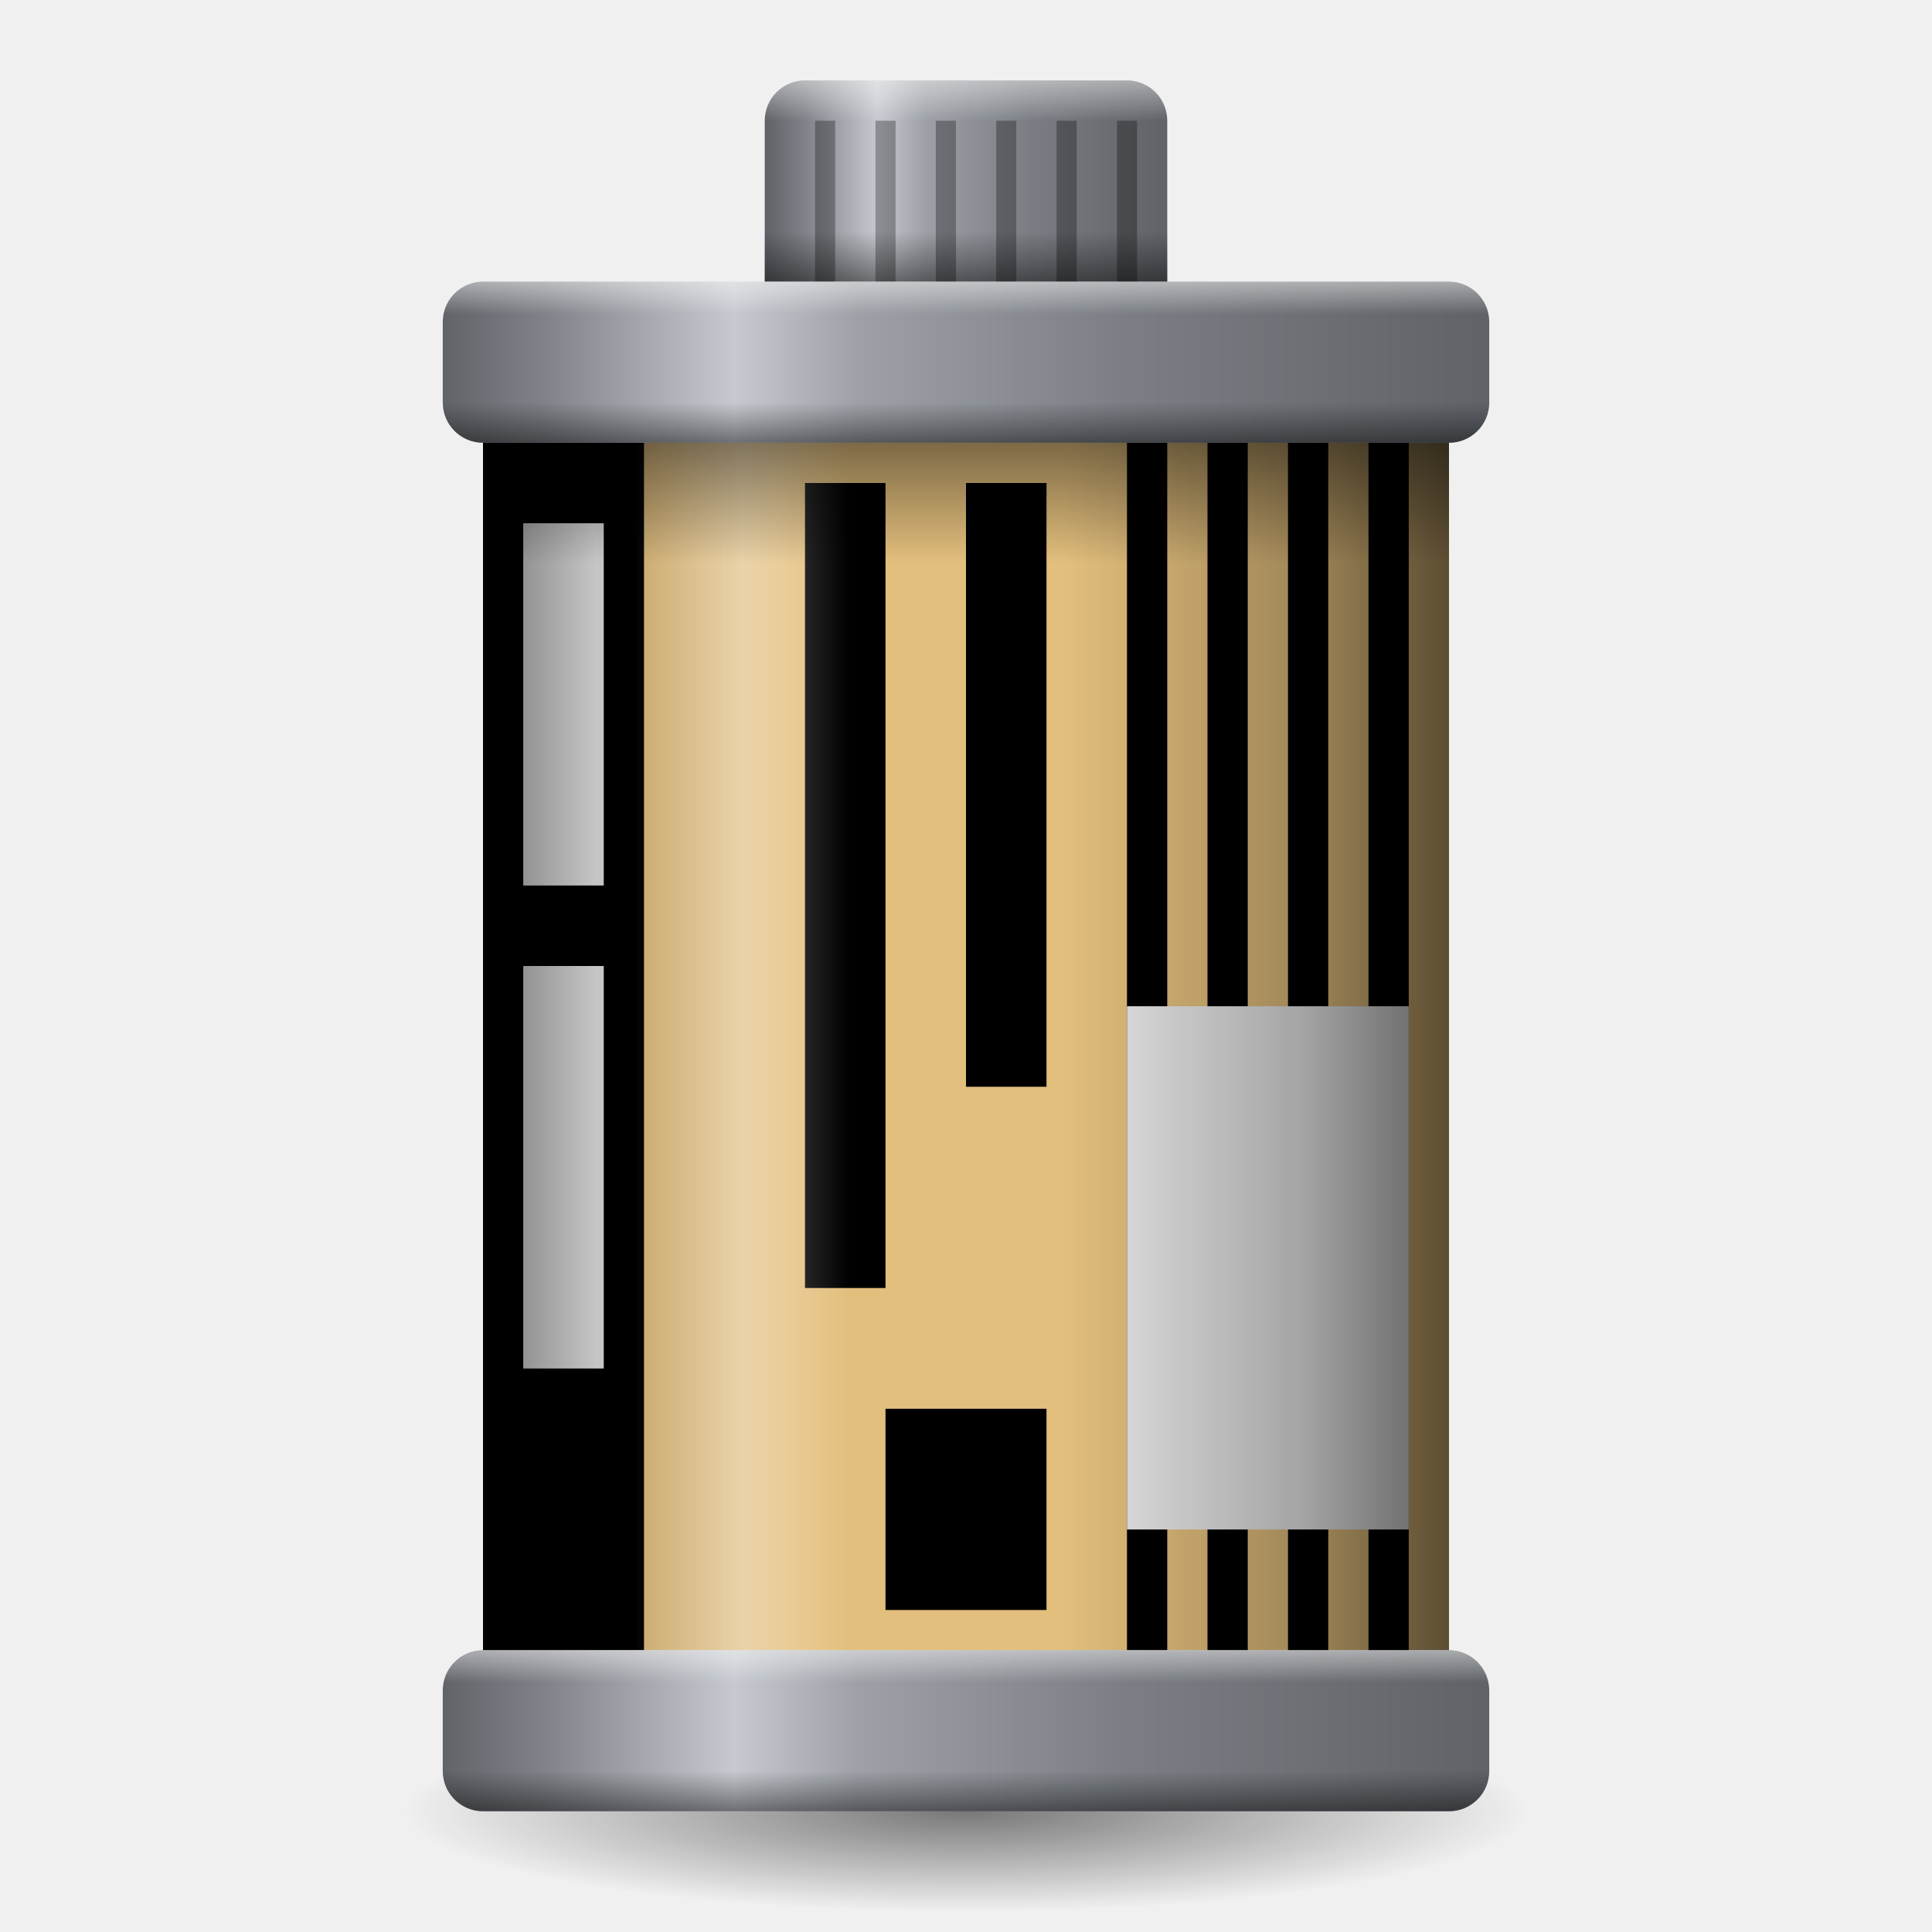
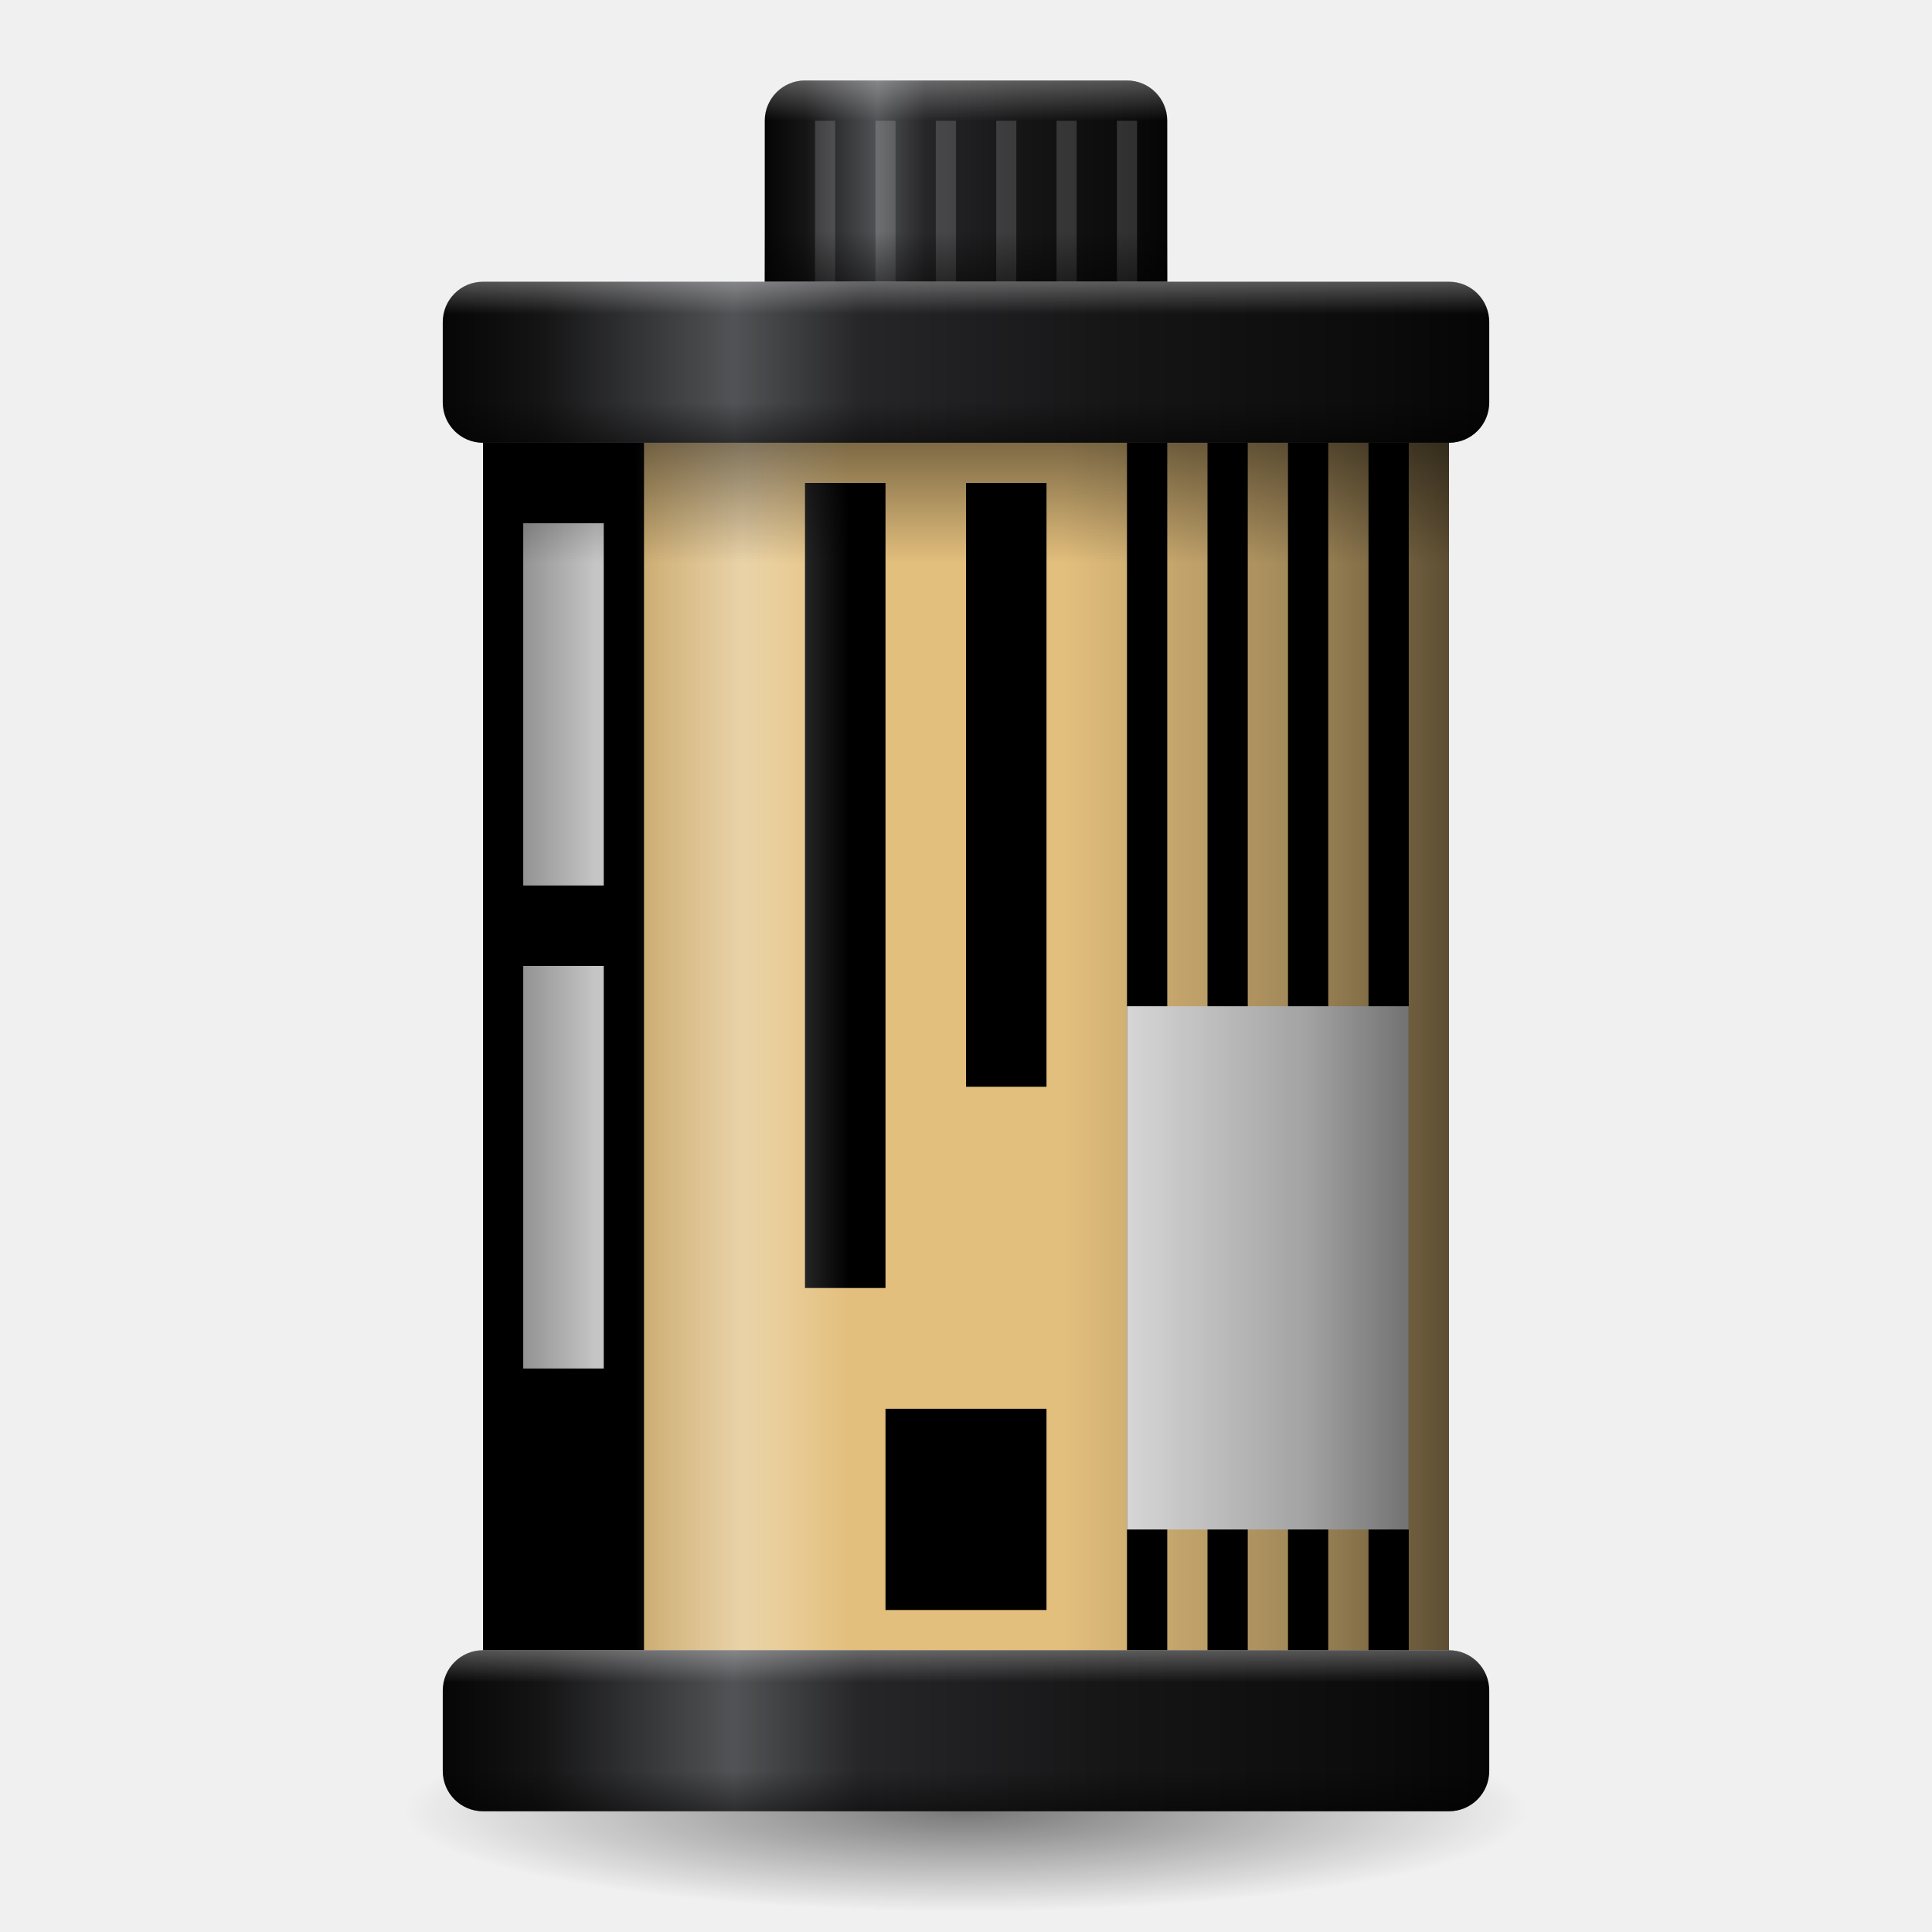
<svg xmlns="http://www.w3.org/2000/svg" width="48" height="48" viewBox="0 0 48 48" fill="none">
  <ellipse cx="24" cy="45" rx="14" ry="2.5" fill="url(#oni-ground)" />
  <path d="M19 3C19 2.448 19.448 2 20 2H28C28.552 2 29 2.448 29 3V7H19V3Z" fill="url(#oni-metal)" />
-   <path d="M20.5 3V7M22 3V7M23.5 3V7M25 3V7M26.5 3V7M28 3V7" stroke="#000000" stroke-opacity="0.3" stroke-width="0.5" />
+   <path d="M20.5 3V7M22 3V7M23.5 3V7M25 3V7M26.5 3V7M28 3V7" stroke="#FFFFFF" stroke-opacity="0.16" stroke-width="0.5" />
  <path d="M19 3C19 2.448 19.448 2 20 2H28C28.552 2 29 2.448 29 3V7H19V3Z" fill="url(#oni-roll)" />
  <rect x="12" y="11" width="24" height="30" fill="#E3BF7D" />
  <rect x="12" y="11" width="4" height="30" fill="#000000" />
  <rect x="24" y="12" width="2" height="15" fill="#000000" />
  <rect x="22" y="35" width="4" height="5" fill="#000000" />
  <rect x="20" y="12" width="2" height="20" fill="#000000" />
  <rect x="34" y="11" width="1" height="30" fill="#000000" />
  <rect x="32" y="11" width="1" height="30" fill="#000000" />
  <rect x="30" y="11" width="1" height="30" fill="#000000" />
  <rect x="28" y="11" width="1" height="30" fill="#000000" />
  <rect x="13" y="13" width="2" height="9" fill="#E8E8E8" />
  <rect x="28" y="25" width="7" height="13" fill="#E8E8E8" />
  <rect x="13" y="24" width="2" height="10" fill="#E8E8E8" />
  <rect x="12" y="11" width="24" height="30" fill="url(#oni-round)" />
  <rect x="12" y="11" width="24" height="30" fill="url(#oni-gleam)" />
  <rect x="12" y="11" width="24" height="3" fill="url(#oni-under)" />
  <path d="M11 8C11 7.448 11.448 7 12 7H36C36.552 7 37 7.448 37 8V10C37 10.552 36.552 11 36 11H12C11.448 11 11 10.552 11 10V8Z" fill="url(#oni-metal)" />
  <path d="M11 42C11 41.448 11.448 41 12 41H36C36.552 41 37 41.448 37 42V44C37 44.552 36.552 45 36 45H12C11.448 45 11 44.552 11 44V42Z" fill="url(#oni-metal)" />
  <path d="M11 8C11 7.448 11.448 7 12 7H36C36.552 7 37 7.448 37 8V10C37 10.552 36.552 11 36 11H12C11.448 11 11 10.552 11 10V8Z" fill="url(#oni-roll)" />
  <path d="M11 42C11 41.448 11.448 41 12 41H36C36.552 41 37 41.448 37 42V44C37 44.552 36.552 45 36 45H12C11.448 45 11 44.552 11 44V42Z" fill="url(#oni-roll)" />
  <defs>
    <radialGradient id="oni-ground" cx="0.5" cy="0.5" r="0.5">
      <stop stop-color="#000000" stop-opacity="0.5" />
      <stop offset="1" stop-color="#000000" stop-opacity="0" />
    </radialGradient>
    <linearGradient id="oni-metal" x1="0" y1="0" x2="1" y2="0">
-       <stop offset="0" stop-color="#5F6368" />
-       <stop offset="0.1" stop-color="#7F8288" />
-       <stop offset="0.28" stop-color="#C6CAD0" />
-       <stop offset="0.4" stop-color="#9DA1A7" />
-       <stop offset="0.65" stop-color="#7B7F85" />
-       <stop offset="0.88" stop-color="#686B70" />
-       <stop offset="1" stop-color="#5F6368" />
+       <stop offset="0" stop-color="#050505" />
+       <stop offset="0.1" stop-color="#151516" />
+       <stop offset="0.28" stop-color="#525356" />
+       <stop offset="0.4" stop-color="#262628" />
+       <stop offset="0.65" stop-color="#151516" />
+       <stop offset="0.88" stop-color="#0C0C0D" />
+       <stop offset="1" stop-color="#050505" />
    </linearGradient>
    <linearGradient id="oni-roll" x1="0" y1="0" x2="0" y2="1">
-       <stop stop-color="#FFFFFF" stop-opacity="0.45" />
+       <stop stop-color="#FFFFFF" stop-opacity="0.3" />
      <stop offset="0.2" stop-color="#FFFFFF" stop-opacity="0" />
      <stop offset="0.75" stop-color="#000000" stop-opacity="0" />
      <stop offset="1" stop-color="#000000" stop-opacity="0.45" />
    </linearGradient>
    <linearGradient id="oni-round" x1="0" y1="0" x2="1" y2="0">
      <stop stop-color="#000000" stop-opacity="0.5" />
      <stop offset="0.12" stop-color="#000000" stop-opacity="0.15" />
      <stop offset="0.3" stop-color="#000000" stop-opacity="0" />
      <stop offset="0.6" stop-color="#000000" stop-opacity="0" />
      <stop offset="0.85" stop-color="#000000" stop-opacity="0.3" />
      <stop offset="1" stop-color="#000000" stop-opacity="0.6" />
    </linearGradient>
    <linearGradient id="oni-gleam" x1="0" y1="0" x2="1" y2="0">
      <stop offset="0.16" stop-color="#FFFFFF" stop-opacity="0" />
      <stop offset="0.27" stop-color="#FFFFFF" stop-opacity="0.35" />
      <stop offset="0.38" stop-color="#FFFFFF" stop-opacity="0" />
    </linearGradient>
    <linearGradient id="oni-under" x1="0" y1="0" x2="0" y2="1">
      <stop stop-color="#000000" stop-opacity="0.45" />
      <stop offset="1" stop-color="#000000" stop-opacity="0" />
    </linearGradient>
  </defs>
</svg>
